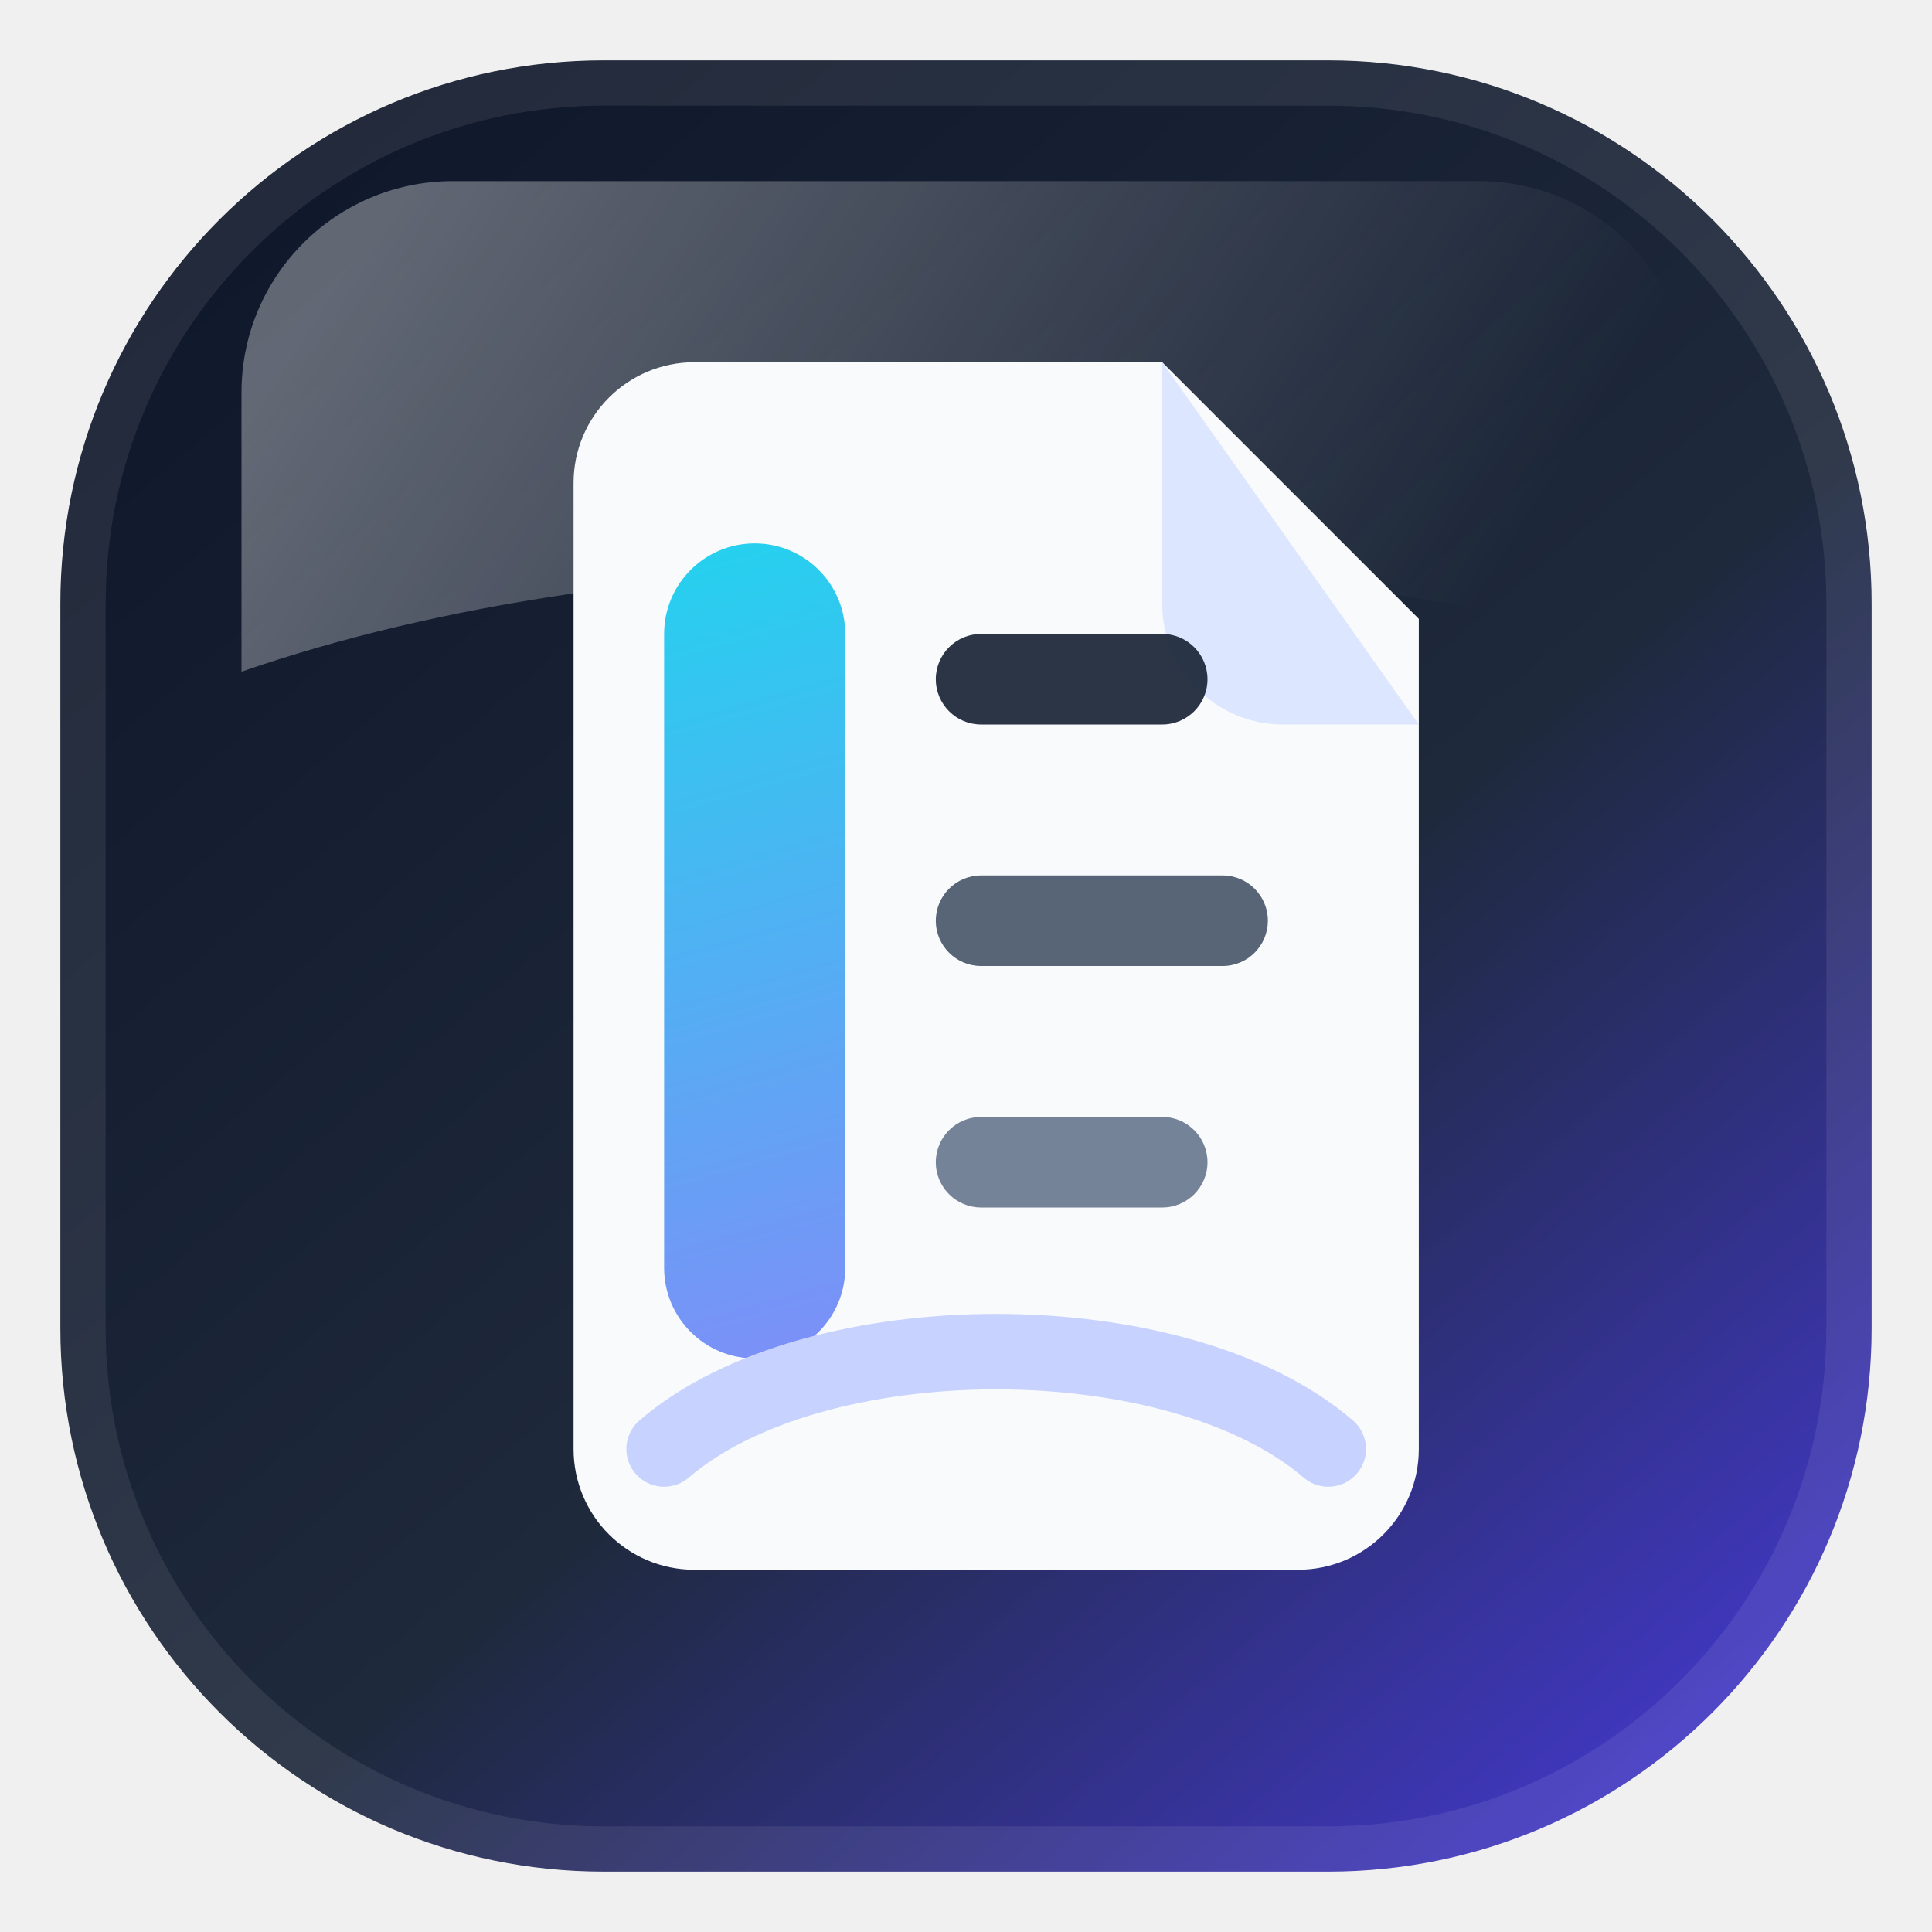
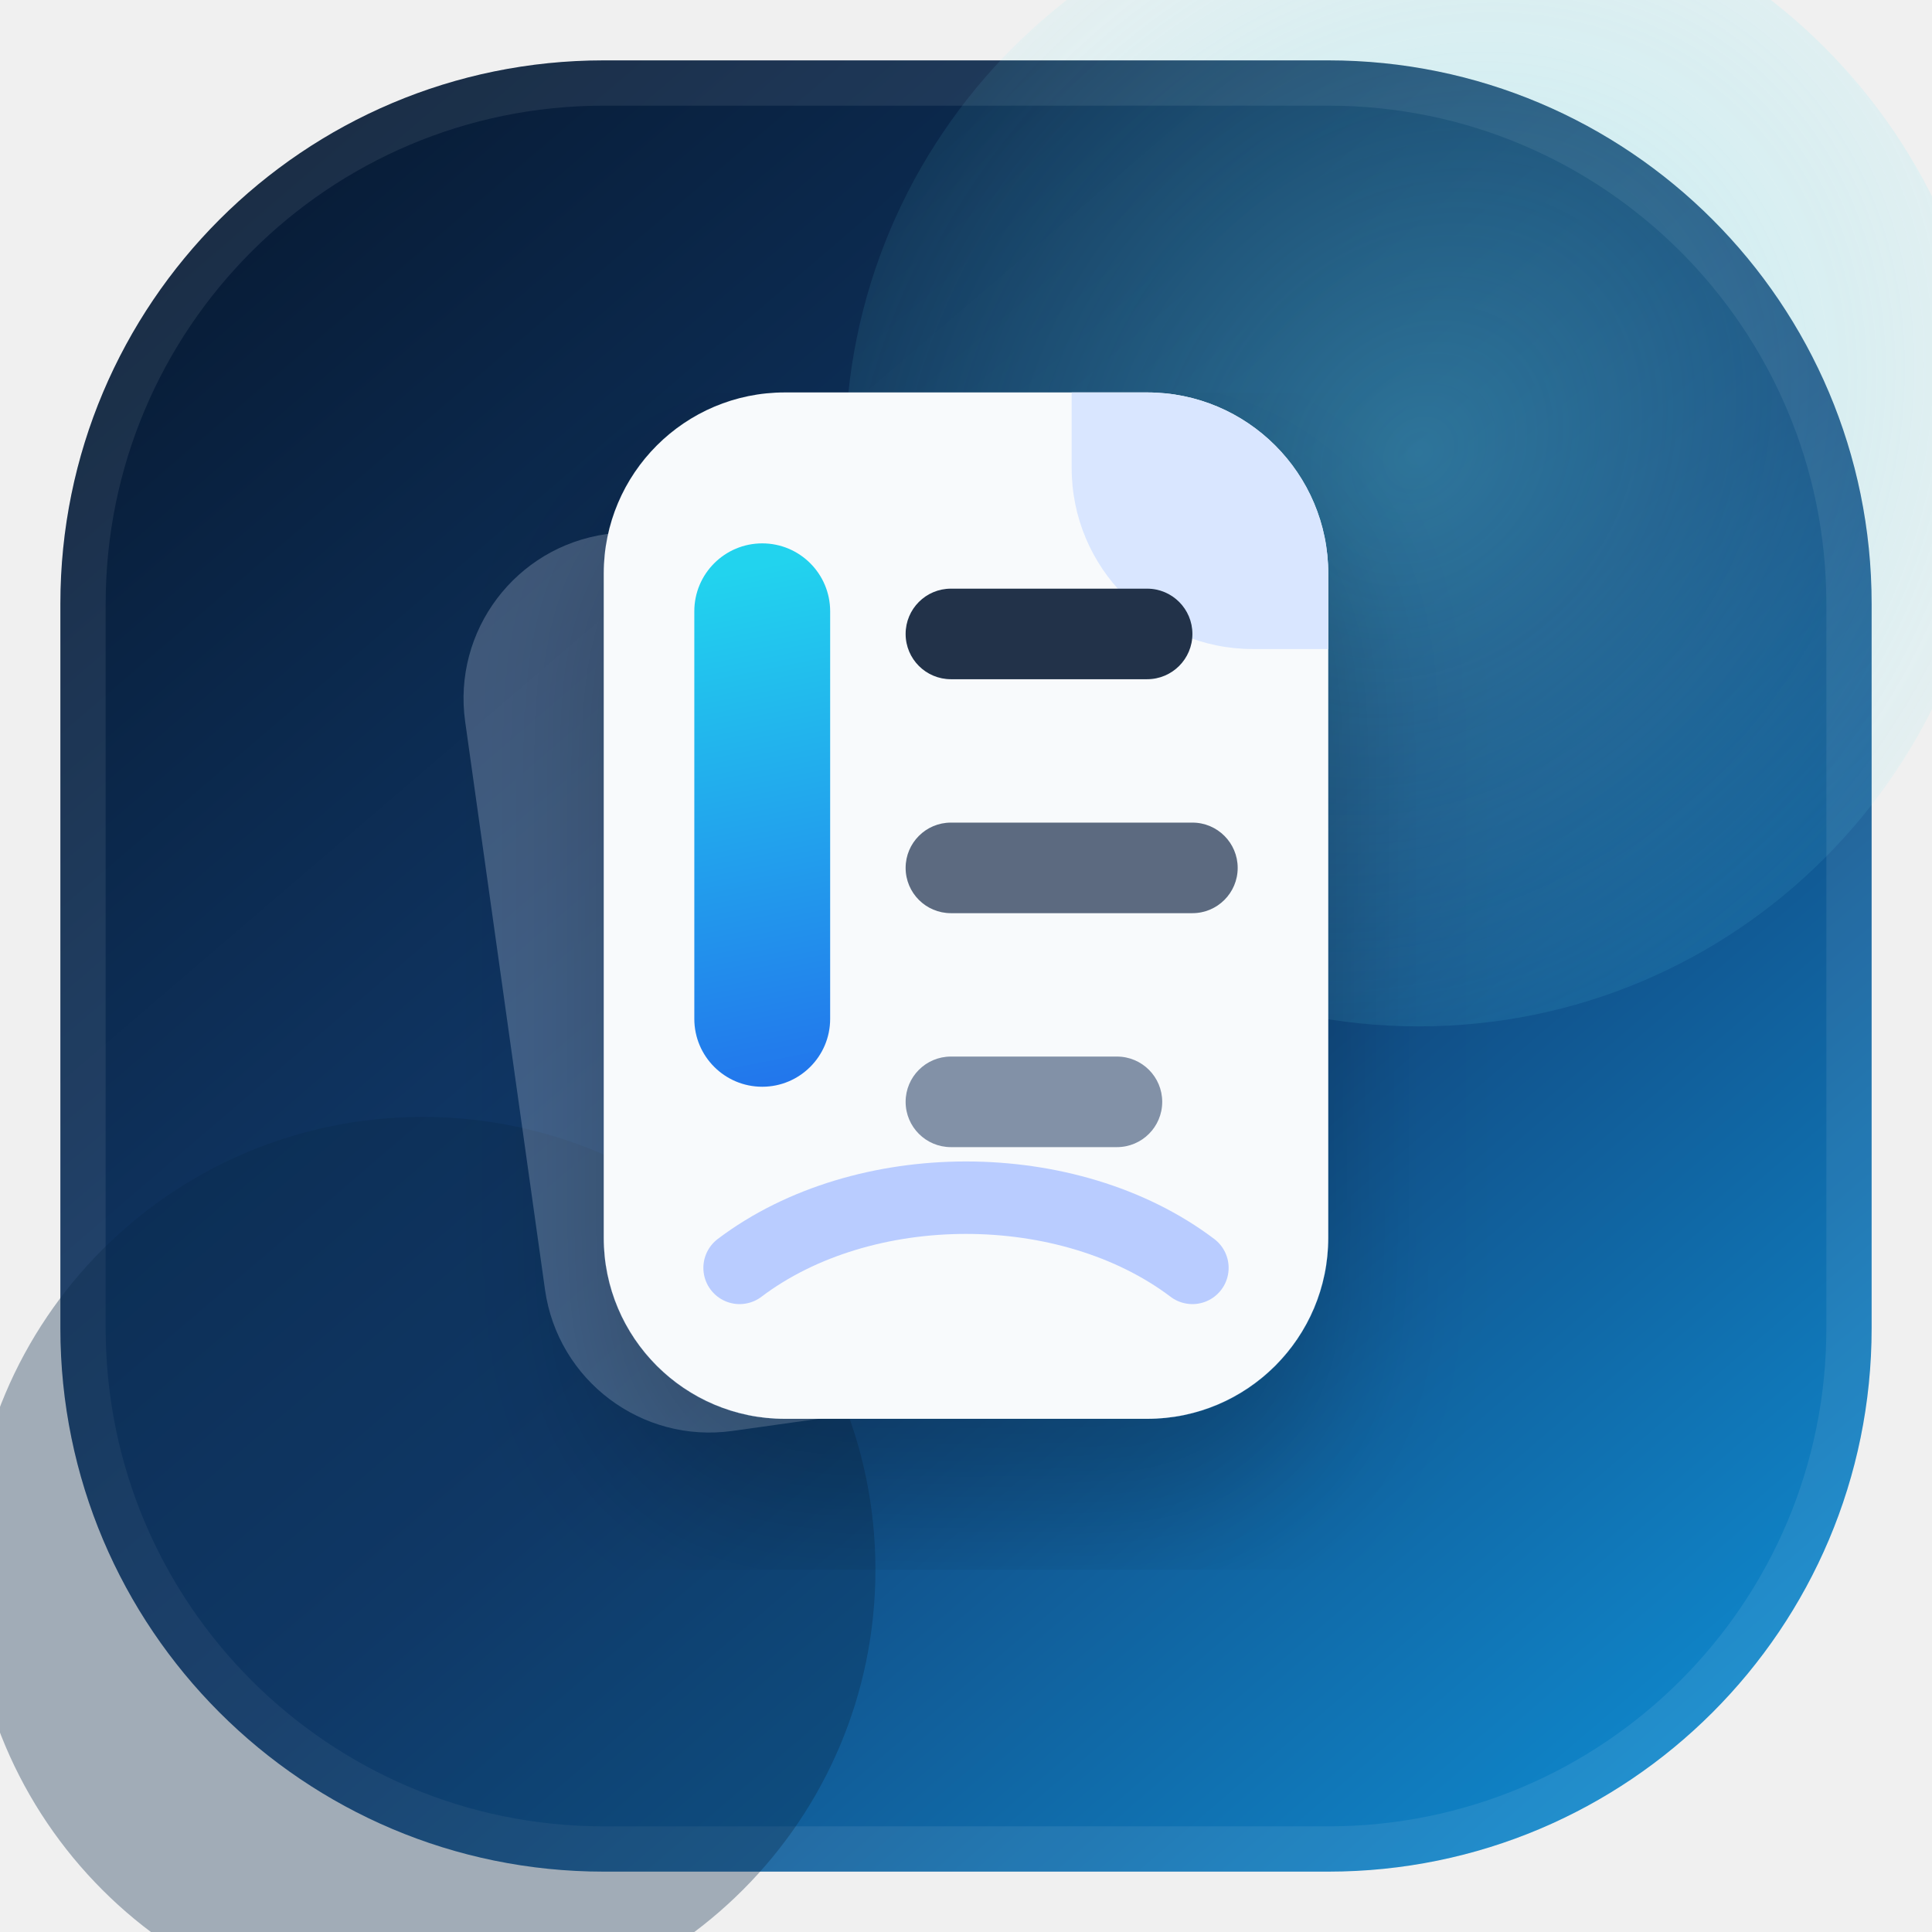
<svg xmlns="http://www.w3.org/2000/svg" viewBox="0 0 64 64" fill="none">
  <defs>
    <linearGradient id="bg" x1="8" y1="4" x2="56" y2="60" gradientUnits="userSpaceOnUse">
-       <stop stop-color="#0F172A" />
-       <stop offset="0.58" stop-color="#1E293B" />
-       <stop offset="1" stop-color="#4338CA" />
+       <stop stop-color="#071A33" />
+       <stop offset="0.55" stop-color="#123F74" />
+       <stop offset="1" stop-color="#0F8ACF" />
    </linearGradient>
-     <linearGradient id="accent" x1="20" y1="18" x2="28" y2="46" gradientUnits="userSpaceOnUse">
+     <radialGradient id="glow" cx="0" cy="0" r="1" gradientUnits="userSpaceOnUse" gradientTransform="translate(47 15) rotate(130) scale(30 25)">
+       <stop stop-color="#67E8F9" stop-opacity="0.34" />
+       <stop offset="1" stop-color="#67E8F9" stop-opacity="0" />
+     </radialGradient>
+     <linearGradient id="accent" x1="24" y1="19" x2="28" y2="39" gradientUnits="userSpaceOnUse">
      <stop stop-color="#22D3EE" />
-       <stop offset="1" stop-color="#818CF8" />
+       <stop offset="1" stop-color="#2563EB" />
    </linearGradient>
-     <linearGradient id="sheen" x1="12" y1="8" x2="44" y2="28" gradientUnits="userSpaceOnUse">
-       <stop stop-color="#FFFFFF" stop-opacity="0.34" />
-       <stop offset="1" stop-color="#FFFFFF" stop-opacity="0" />
-     </linearGradient>
+     <filter id="shadow" x="15" y="10" width="35" height="42" filterUnits="userSpaceOnUse" color-interpolation-filters="sRGB">
+       <feDropShadow dx="0" dy="3" stdDeviation="2.5" flood-color="#020617" flood-opacity="0.22" />
+     </filter>
  </defs>
  <rect x="2" y="2" width="60" height="60" rx="18" fill="url(#bg)" />
  <rect x="2.75" y="2.75" width="58.5" height="58.5" rx="17.25" stroke="#FFFFFF" stroke-opacity="0.08" stroke-width="1.5" />
-   <path d="M8 13C8 9.134 11.134 6 15 6H49C52.866 6 56 9.134 56 13V22C49.708 19.902 41.928 18.75 32.5 18.75C22.69 18.75 14.492 20 8 22.25V13Z" fill="url(#sheen)" />
-   <path d="M19 16C19 13.791 20.791 12 23 12H38.5L47 20.5V48C47 50.209 45.209 52 43 52H23C20.791 52 19 50.209 19 48V16Z" fill="#F8FAFC" />
-   <path d="M38.5 12V20C38.5 22.209 40.291 24 42.5 24H47L38.5 12Z" fill="#DDE6FF" />
-   <rect x="22" y="18" width="6" height="27" rx="3" fill="url(#accent)" />
-   <rect x="31" y="21" width="9" height="3" rx="1.5" fill="#1E293B" fill-opacity="0.94" />
-   <rect x="31" y="29" width="11" height="3" rx="1.5" fill="#475569" fill-opacity="0.9" />
-   <rect x="31" y="37" width="9" height="3" rx="1.5" fill="#64748B" fill-opacity="0.88" />
-   <path d="M22 48C27 43.7 39 43.7 44 48" stroke="#C7D2FE" stroke-width="2.5" stroke-linecap="round" />
+   <circle cx="47" cy="15" r="19" fill="url(#glow)" />
+   <circle cx="14" cy="52" r="15" fill="#0B2B4B" fill-opacity="0.34" />
+   <g opacity="0.24" transform="rotate(-8 26 31)">
+     <rect x="16.5" y="17" width="23.5" height="30" rx="5.5" fill="#E0ECFF" />
+   </g>
+   <g filter="url(#shadow)">
+     <rect x="20" y="13" width="24" height="34" rx="6" fill="#F8FAFC" />
+     <path d="M35.5 13H38C41.314 13 44 15.686 44 19V21.5H41.5C38.186 21.5 35.5 18.814 35.5 15.5V13Z" fill="#D9E6FF" />
+     <rect x="23" y="18" width="4.5" height="18" rx="2.25" fill="url(#accent)" />
+     <rect x="30" y="19.5" width="9.5" height="3" rx="1.5" fill="#20324A" />
+     <rect x="30" y="27.25" width="11" height="3" rx="1.5" fill="#5B6B80" />
+     <rect x="30" y="35" width="8.5" height="3" rx="1.5" fill="#8291A7" />
+     <path d="M24.5 42C28.6 38.9 35.4 38.9 39.5 42" stroke="#B9CCFF" stroke-width="2.4" stroke-linecap="round" />
+   </g>
</svg>
